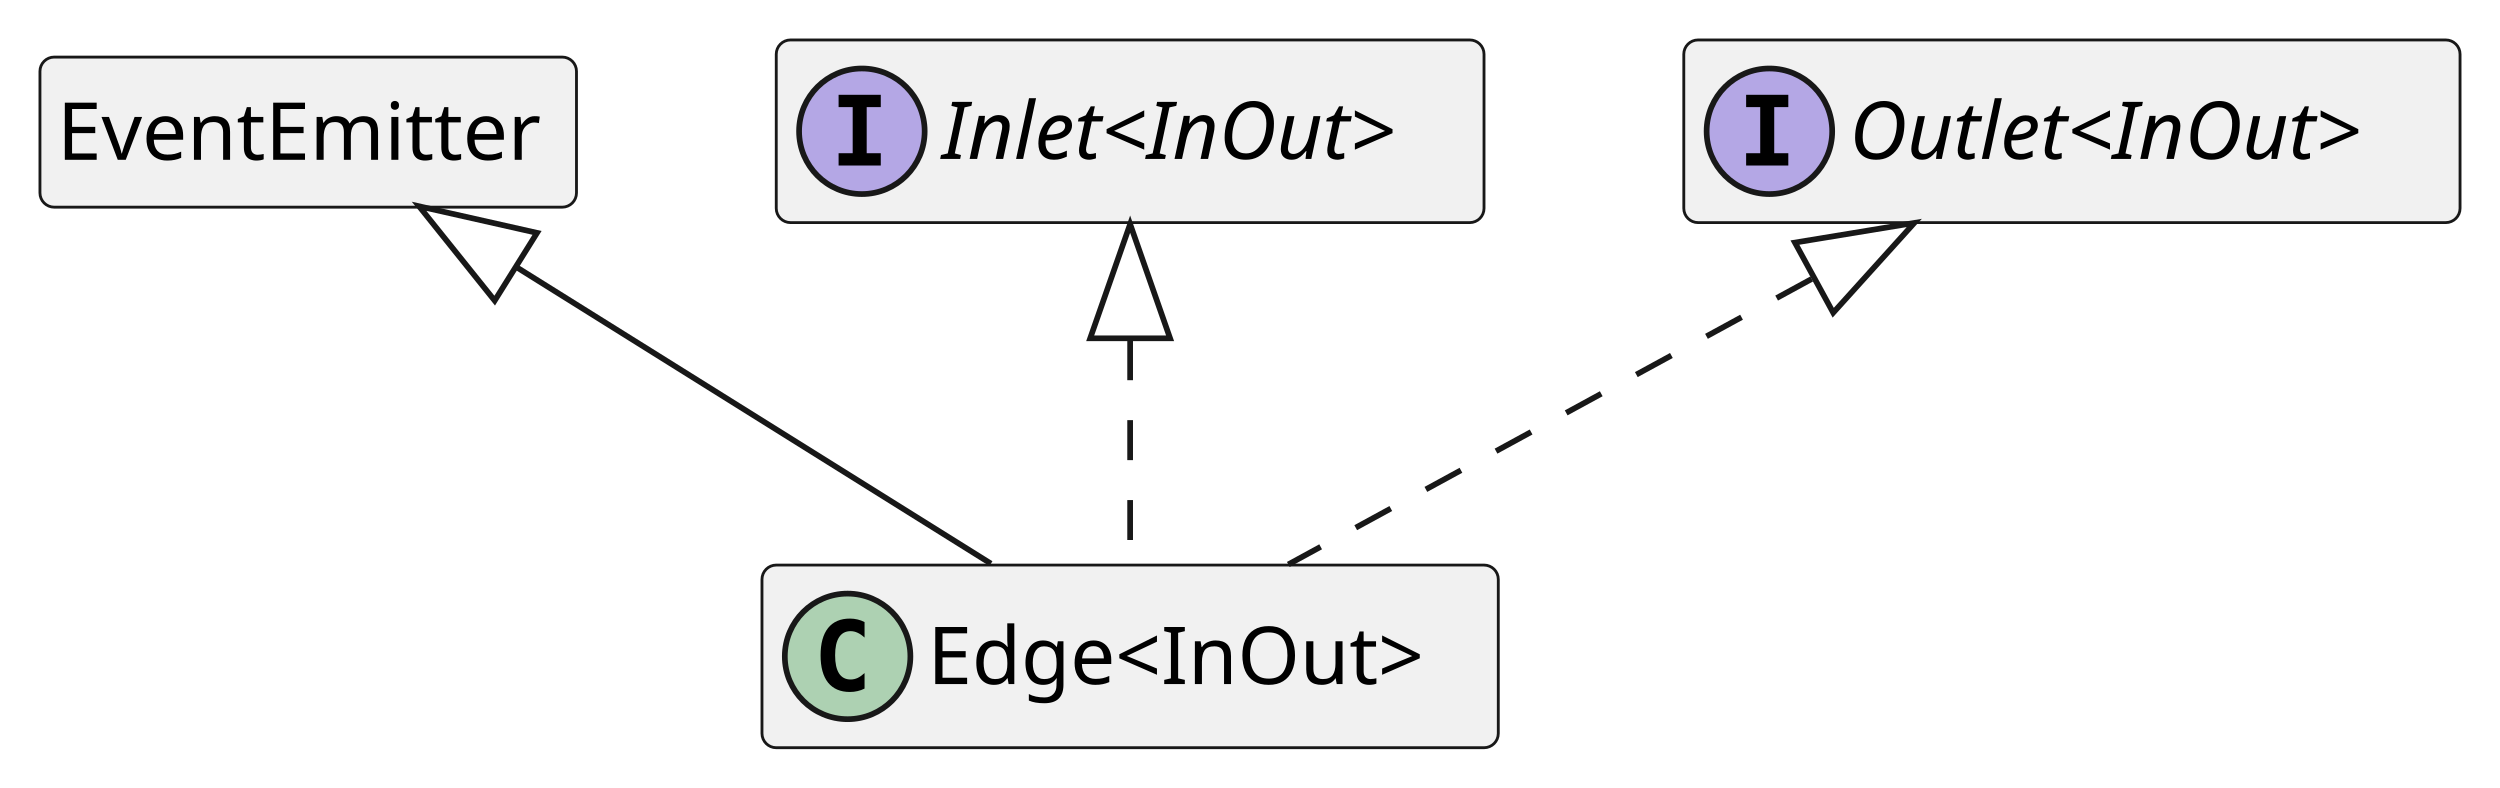
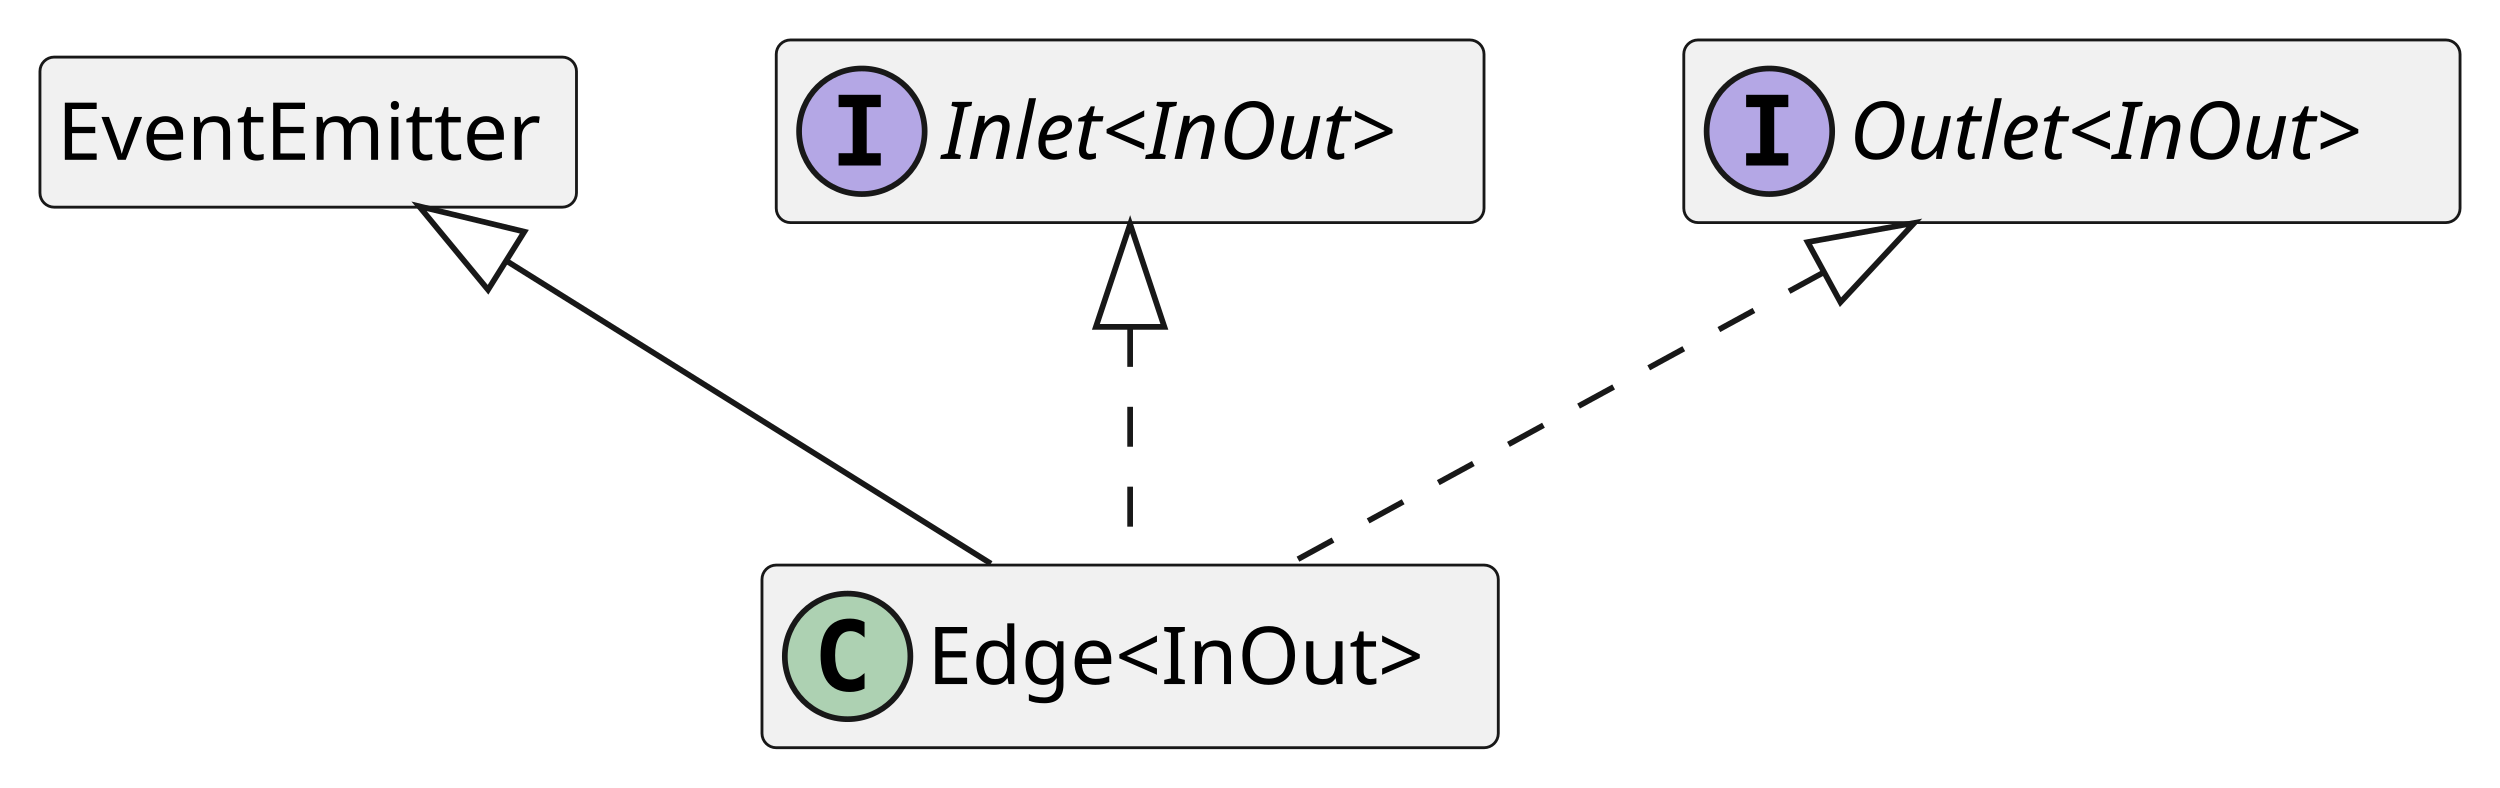
<svg xmlns="http://www.w3.org/2000/svg" contentStyleType="text/css" height="138px" preserveAspectRatio="none" style="width:438px;height:138px;" version="1.1" viewBox="0 0 438 138" width="438px" zoomAndPan="magnify">
  <defs />
  <g>
    <g id="elem_Edge&lt;InOut&gt;">
      <rect codeLine="4" fill="#F1F1F1" height="32" id="Edge&lt;InOut&gt;" rx="2.5" ry="2.5" style="stroke:#181818;stroke-width:0.5;" width="129" x="133.5" y="99" />
      <ellipse cx="148.5" cy="115" fill="#ADD1B2" rx="11" ry="11" style="stroke:#181818;stroke-width:1.0;" />
      <path d="M151.469,120.641 Q150.891,120.938 150.25,121.078 Q149.609,121.234 148.906,121.234 Q146.406,121.234 145.078,119.594 Q143.766,117.938 143.766,114.812 Q143.766,111.688 145.078,110.031 Q146.406,108.375 148.906,108.375 Q149.609,108.375 150.25,108.531 Q150.906,108.688 151.469,108.984 L151.469,111.703 Q150.844,111.125 150.25,110.859 Q149.656,110.578 149.031,110.578 Q147.688,110.578 147,111.656 Q146.312,112.719 146.312,114.812 Q146.312,116.906 147,117.984 Q147.688,119.047 149.031,119.047 Q149.656,119.047 150.25,118.781 Q150.844,118.5 151.469,117.922 L151.469,120.641 Z " fill="#000000" />
      <text fill="#000000" font-family="sans-serif" font-size="14" lengthAdjust="spacing" textLength="97" x="162.5" y="119.847">Edge&lt;InOut&gt;</text>
    </g>
    <g id="elem_EventEmitter">
      <rect codeLine="6" fill="#F1F1F1" height="26.297" id="EventEmitter" rx="2.5" ry="2.5" style="stroke:#181818;stroke-width:0.5;" width="94" x="7" y="10" />
      <text fill="#000000" font-family="sans-serif" font-size="14" lengthAdjust="spacing" textLength="88" x="10" y="27.995">EventEmitter</text>
    </g>
    <g id="elem_Inlet&lt;InOut&gt;">
      <rect codeLine="9" fill="#F1F1F1" height="32" id="Inlet&lt;InOut&gt;" rx="2.5" ry="2.5" style="stroke:#181818;stroke-width:0.5;" width="124" x="136" y="7" />
      <ellipse cx="151" cy="23" fill="#B4A7E5" rx="11" ry="11" style="stroke:#181818;stroke-width:1.0;" />
      <path d="M146.922,18.766 L146.922,16.609 L154.312,16.609 L154.312,18.766 L151.844,18.766 L151.844,26.844 L154.312,26.844 L154.312,29 L146.922,29 L146.922,26.844 L149.391,26.844 L149.391,18.766 L146.922,18.766 Z " fill="#000000" />
      <text fill="#000000" font-family="sans-serif" font-size="14" font-style="italic" lengthAdjust="spacing" textLength="92" x="165" y="27.847">Inlet&lt;InOut&gt;</text>
    </g>
    <g id="elem_Outlet&lt;InOut&gt;">
      <rect codeLine="12" fill="#F1F1F1" height="32" id="Outlet&lt;InOut&gt;" rx="2.5" ry="2.5" style="stroke:#181818;stroke-width:0.5;" width="136" x="295" y="7" />
      <ellipse cx="310" cy="23" fill="#B4A7E5" rx="11" ry="11" style="stroke:#181818;stroke-width:1.0;" />
      <path d="M305.922,18.766 L305.922,16.609 L313.312,16.609 L313.312,18.766 L310.844,18.766 L310.844,26.844 L313.312,26.844 L313.312,29 L305.922,29 L305.922,26.844 L308.391,26.844 L308.391,18.766 L305.922,18.766 Z " fill="#000000" />
      <text fill="#000000" font-family="sans-serif" font-size="14" font-style="italic" lengthAdjust="spacing" textLength="104" x="324" y="27.847">Outlet&lt;InOut&gt;</text>
    </g>
    <g id="link_EventEmitter_Edge&lt;InOut&gt;">
-       <path codeLine="8" d="M90.64,46.9 C116.65,63.16 150.87,84.54 173.61,98.75 " fill="none" id="EventEmitter-backto-Edge&lt;InOut&gt;" style="stroke:#181818;stroke-width:1.0;" />
-       <polygon fill="none" points="86.67,52.67,73.42,36.14,94.09,40.8,86.67,52.67" style="stroke:#181818;stroke-width:1.0;" />
+       <path codeLine="8" d="M88.684,45.681 C114.634,61.901 145.35,81.09 173.61,98.75 " fill="none" id="EventEmitter-backto-Edge&lt;InOut&gt;" style="stroke:#181818;stroke-width:1.0;" />
+       <polygon fill="none" points="73.42,36.14,85.504,50.768,91.864,40.593,73.42,36.14" style="stroke:#181818;stroke-width:1.0;" />
    </g>
    <g id="link_Inlet&lt;InOut&gt;_Edge&lt;InOut&gt;">
-       <path codeLine="11" d="M198,59.61 C198,73.31 198,88.22 198,98.96 " fill="none" id="Inlet&lt;InOut&gt;-backto-Edge&lt;InOut&gt;" style="stroke:#181818;stroke-width:1.0;stroke-dasharray:7.0,7.0;" />
-       <polygon fill="none" points="191,59.27,198,39.27,205,59.27,191,59.27" style="stroke:#181818;stroke-width:1.0;" />
+       <path codeLine="11" d="M198,57.27 C198,73.92 198,82.4 198,98.96 " fill="none" id="Inlet&lt;InOut&gt;-backto-Edge&lt;InOut&gt;" style="stroke:#181818;stroke-width:1.0;stroke-dasharray:7.0,7.0;" />
+       <polygon fill="none" points="198,39.27,192,57.27,204,57.27,198,39.27" style="stroke:#181818;stroke-width:1.0;" />
    </g>
    <g id="link_Outlet&lt;InOut&gt;_Edge&lt;InOut&gt;">
-       <path codeLine="14" d="M317.41,48.87 C288,64.91 250.72,85.24 225.71,98.89 " fill="none" id="Outlet&lt;InOut&gt;-backto-Edge&lt;InOut&gt;" style="stroke:#181818;stroke-width:1.0;stroke-dasharray:7.0,7.0;" />
-       <polygon fill="none" points="314.47,42.5,335.38,39.06,321.18,54.79,314.47,42.5" style="stroke:#181818;stroke-width:1.0;" />
+       <path codeLine="14" d="M319.579,47.681 C289.119,64.302 256.2,82.25 225.71,98.89 " fill="none" id="Outlet&lt;InOut&gt;-backto-Edge&lt;InOut&gt;" style="stroke:#181818;stroke-width:1.0;stroke-dasharray:7.0,7.0;" />
+       <polygon fill="none" points="335.38,39.06,316.705,42.414,322.453,52.949,335.38,39.06" style="stroke:#181818;stroke-width:1.0;" />
    </g>
  </g>
</svg>
